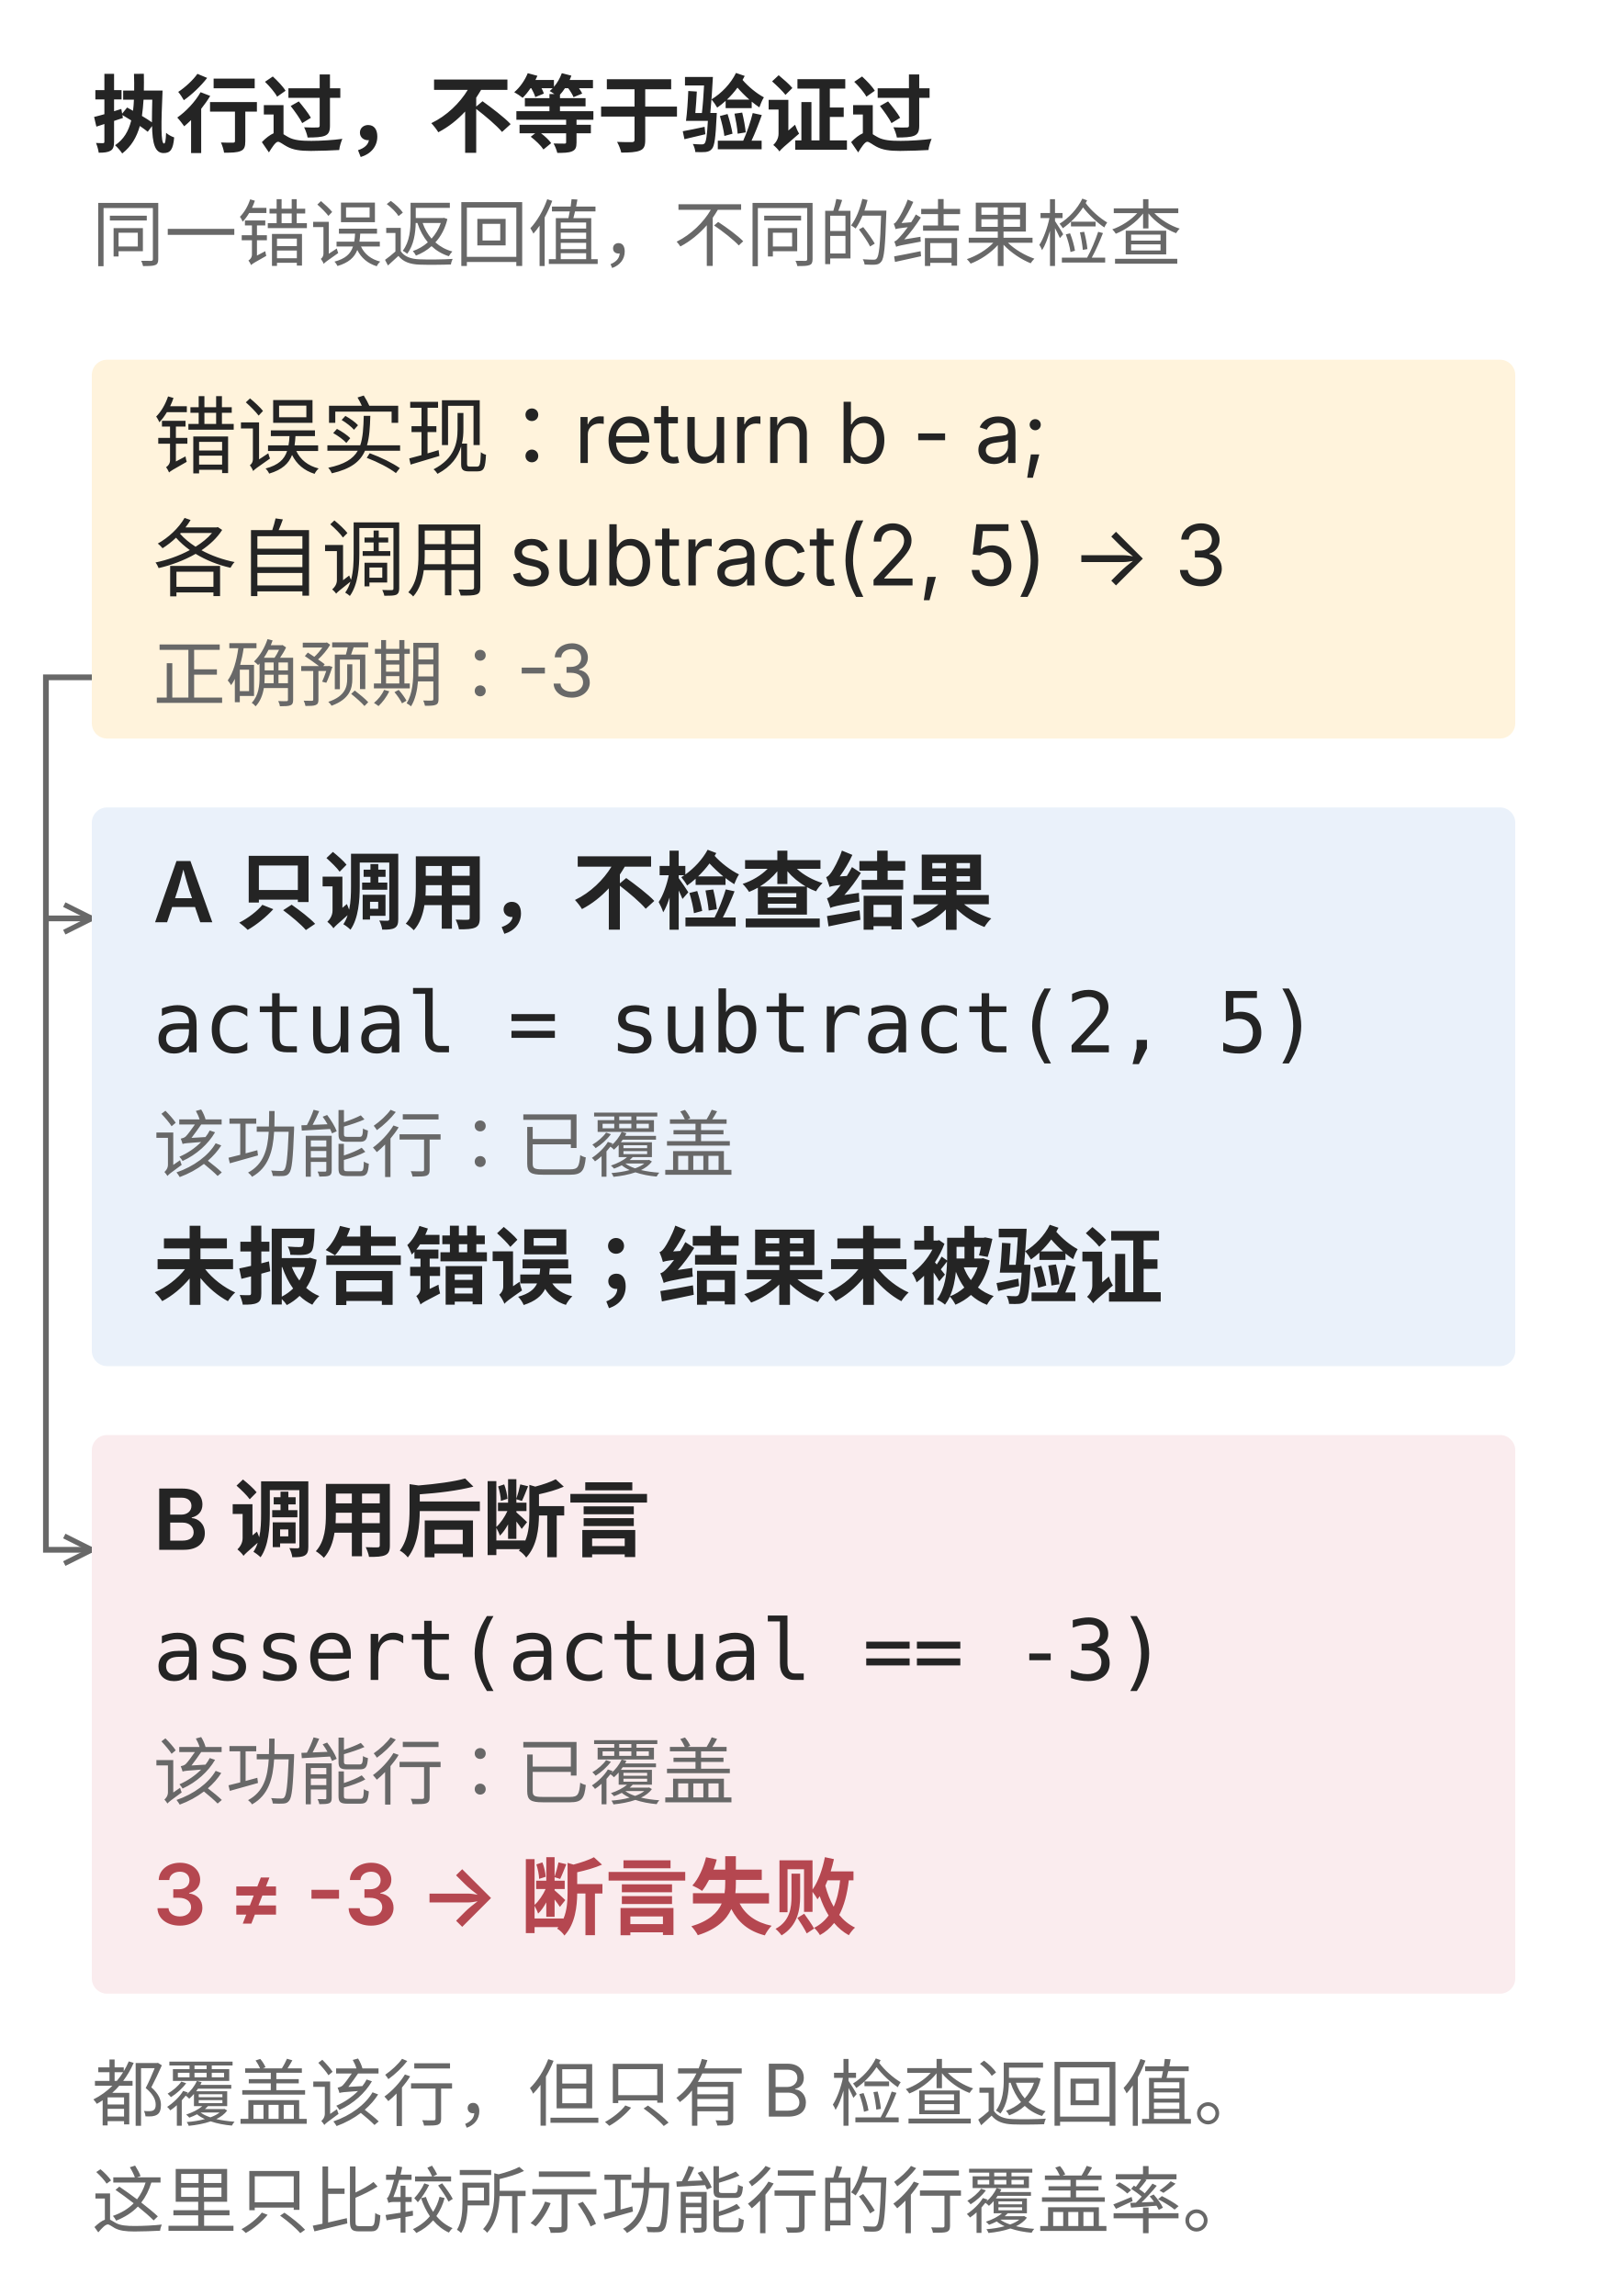
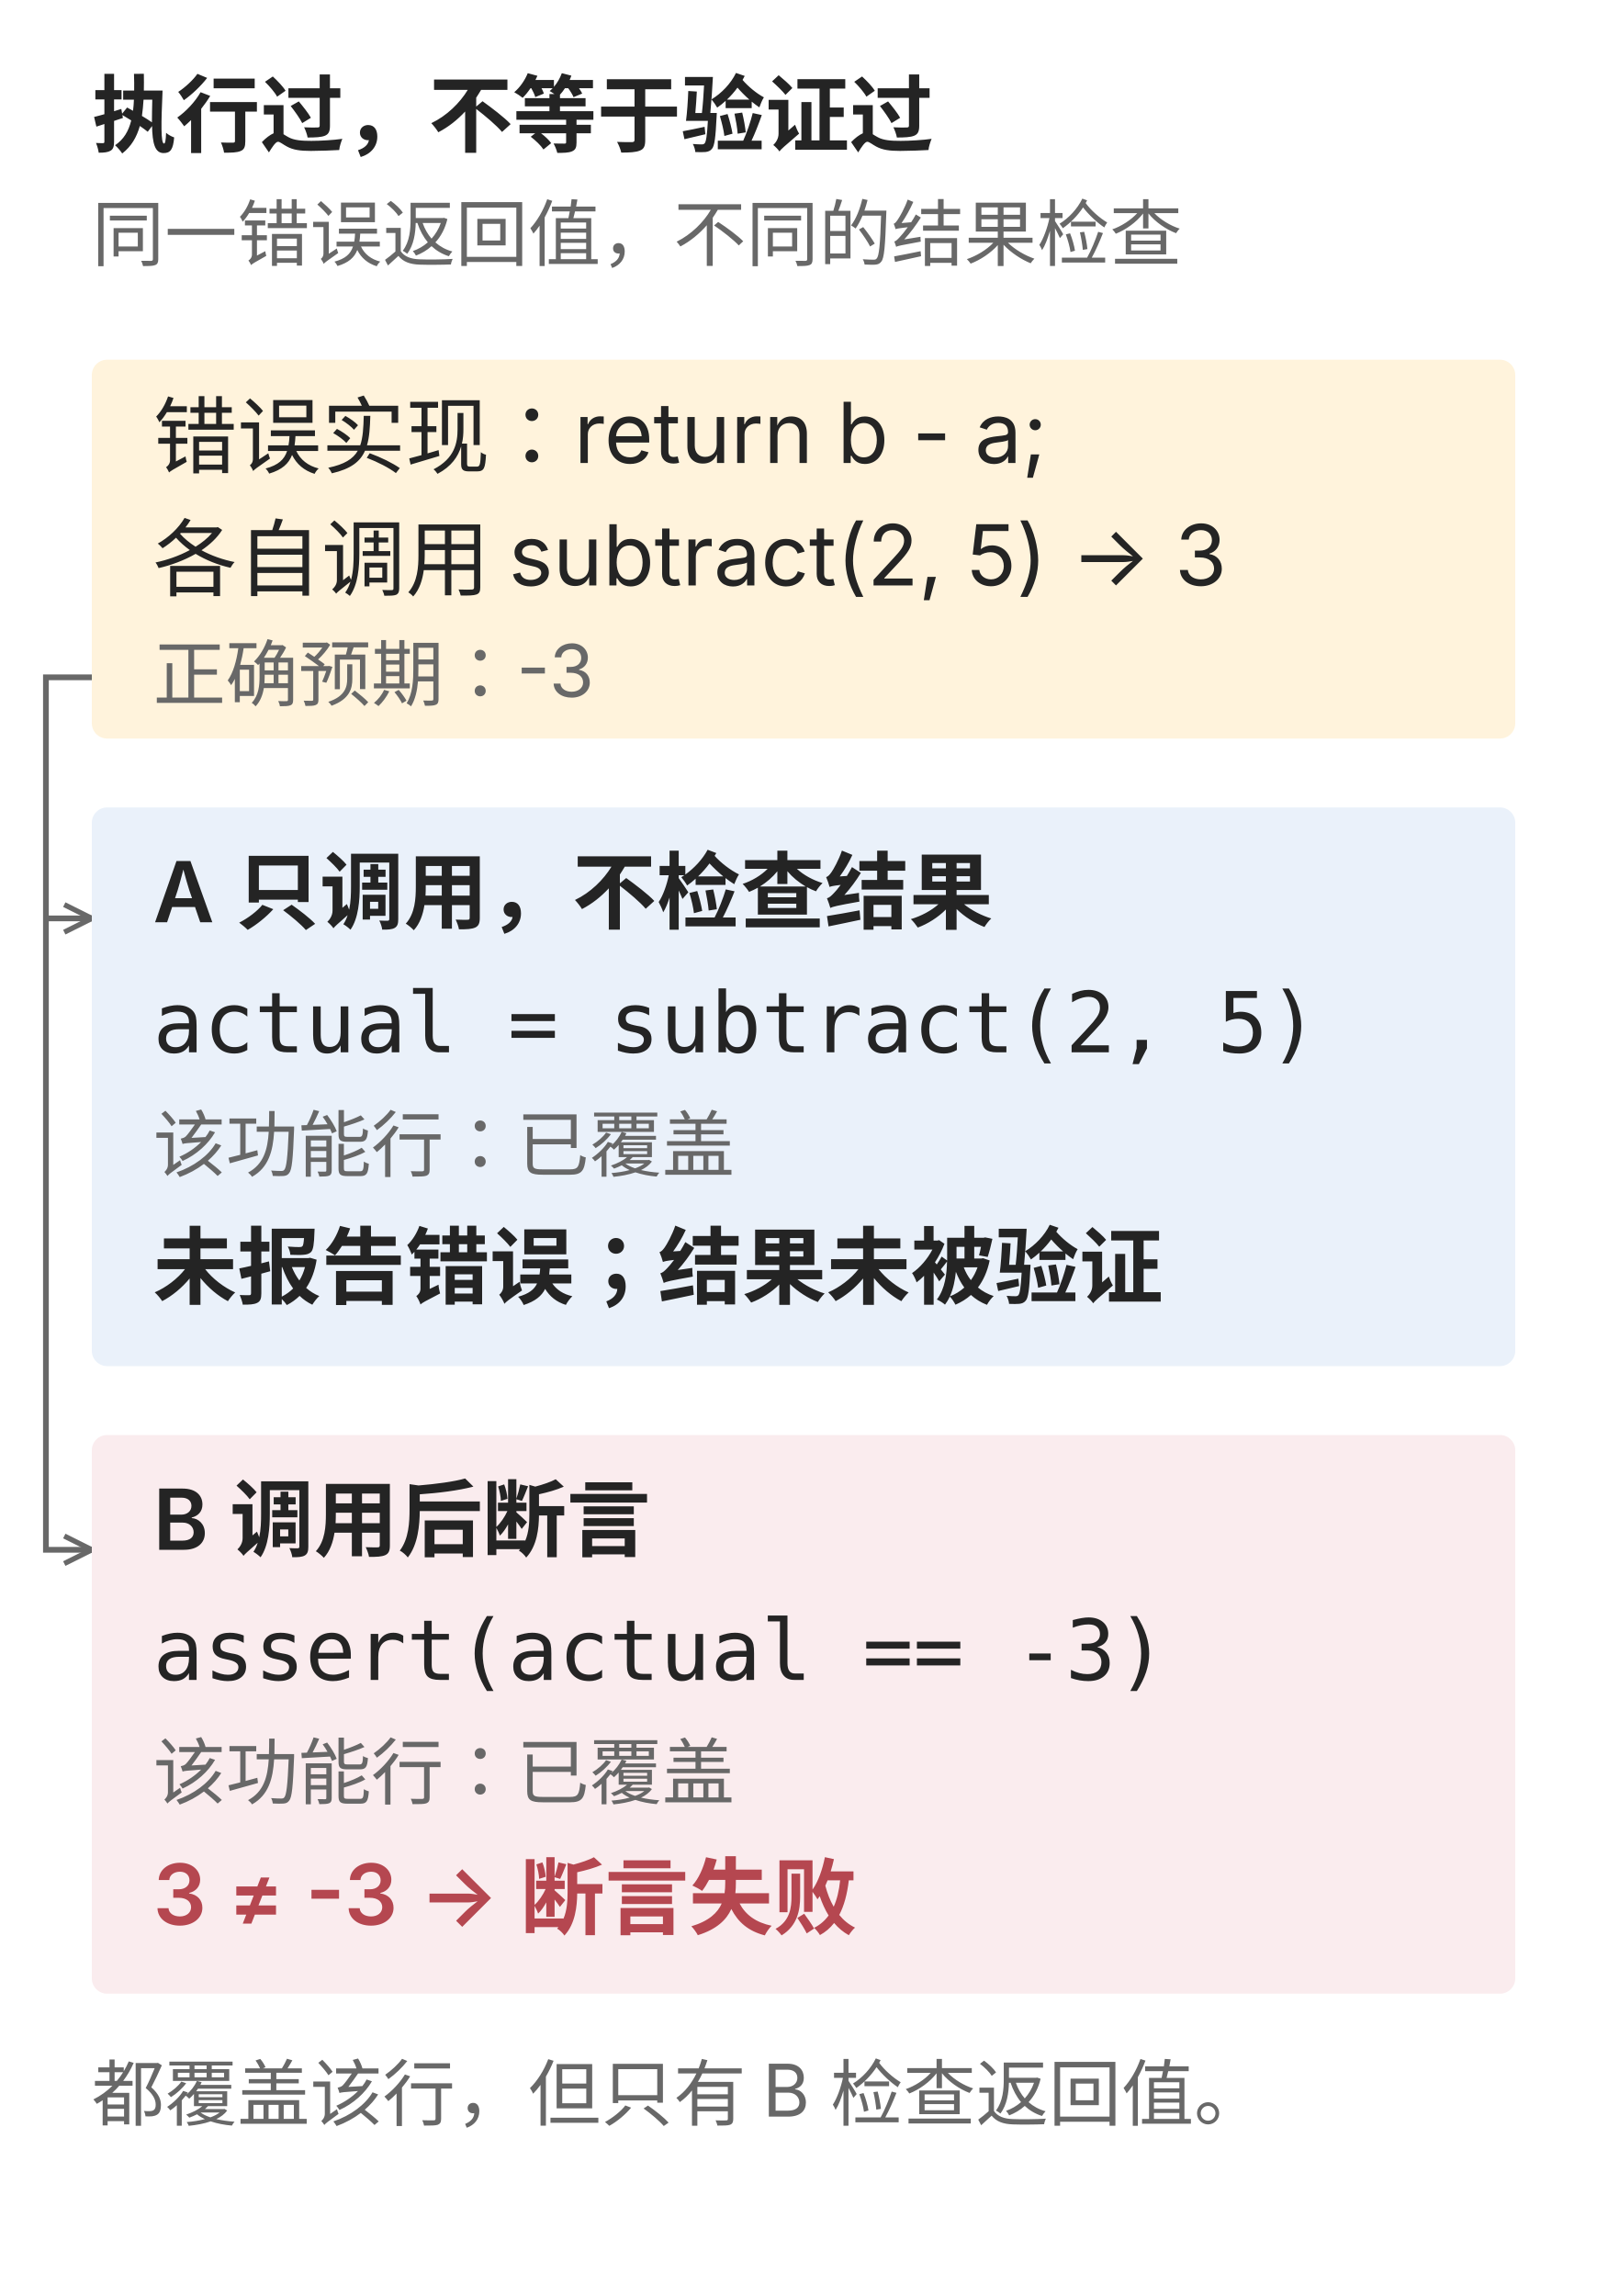
<svg xmlns="http://www.w3.org/2000/svg" width="420" height="600" viewBox="0 0 420 600" class="chapter-svg cg-ch11-04" data-layout="mobile" role="img" aria-labelledby="ch11-04m-title ch11-04m-desc">
  <style>
.cg-ch11-04[data-layout="mobile"] text{font-family:-apple-system,BlinkMacSystemFont,"Segoe UI","PingFang SC","Microsoft YaHei",sans-serif;font-size:22px;font-weight:400;letter-spacing:0;fill:var(--diagram-ink,#242424)}
.cg-ch11-04[data-layout="mobile"] .small{font-size:19px;fill:var(--diagram-muted,#686868)}
.cg-ch11-04[data-layout="mobile"] .strong{font-weight:600}
.cg-ch11-04[data-layout="mobile"] .danger{fill:var(--diagram-danger,#b54750)}
.cg-ch11-04[data-layout="mobile"] .primary{fill:var(--diagram-primary,#087f6d)}
.cg-ch11-04[data-layout="mobile"] .mono{font-family:ui-monospace,SFMono-Regular,Menlo,Consolas,monospace}
</style>
  <defs>
    <marker id="ch11-04m-arrow" viewBox="0 0 10 10" refX="9" refY="5" markerWidth="9" markerHeight="9" markerUnits="userSpaceOnUse" orient="auto">
      <path d="M1 1L9 5L1 9" fill="none" stroke="var(--diagram-muted,#686868)" stroke-width="1.5" />
    </marker>
  </defs>
  <rect width="420" height="600" fill="var(--diagram-bg,#fff)" />
  <text x="24" y="38" class="strong" text-anchor="start">执行过，不等于验证过</text>
  <text x="24" y="68" class="small" text-anchor="start">同一错误返回值，不同的结果检查</text>
  <rect x="24" y="94" width="372" height="99" rx="4" fill="var(--diagram-warm-soft,#fff3dc)" />
  <text x="40" y="122" class="" text-anchor="start" data-region="24 94 372 99">错误实现：return b - a;</text>
  <text x="40" y="154" class="" text-anchor="start" data-region="24 94 372 99">各自调用 subtract(2, 5) → 3</text>
  <text x="40" y="183" class="small" text-anchor="start" data-region="24 94 372 99">正确预期：-3</text>
  <path d="M24 177H12V405H24" fill="none" stroke="var(--diagram-muted,#686868)" stroke-width="1.5" marker-end="url(#ch11-04m-arrow)" />
  <path d="M12 240H24" fill="none" stroke="var(--diagram-muted,#686868)" stroke-width="1.5" marker-end="url(#ch11-04m-arrow)" />
  <rect x="24" y="211" width="372" height="146" rx="4" fill="var(--diagram-secondary-soft,#eaf1fa)" />
  <text x="40" y="241" class="strong" text-anchor="start" data-region="24 211 372 146">A  只调用，不检查结果</text>
  <text x="40" y="275" class="mono" text-anchor="start" data-region="24 211 372 146">actual = subtract(2, 5)</text>
  <text x="40" y="306" class="small" text-anchor="start" data-region="24 211 372 146">该功能行：已覆盖</text>
  <text x="40" y="339" class="strong " text-anchor="start" data-region="24 211 372 146">未报告错误；结果未被验证</text>
  <rect x="24" y="375" width="372" height="146" rx="4" fill="var(--diagram-danger-soft,#faecee)" />
  <text x="40" y="405" class="strong" text-anchor="start" data-region="24 375 372 146">B  调用后断言</text>
  <text x="40" y="439" class="mono" text-anchor="start" data-region="24 375 372 146">assert(actual == -3)</text>
  <text x="40" y="470" class="small" text-anchor="start" data-region="24 375 372 146">该功能行：已覆盖</text>
  <text x="40" y="503" class="strong danger" text-anchor="start" data-region="24 375 372 146">3 ≠ -3 → 断言失败</text>
  <text x="24" y="554" class="small" text-anchor="start">都覆盖该行，但只有 B 检查返回值。</text>
-   <text x="24" y="582" class="small" text-anchor="start">这里只比较所示功能行的行覆盖率。</text>
</svg>
